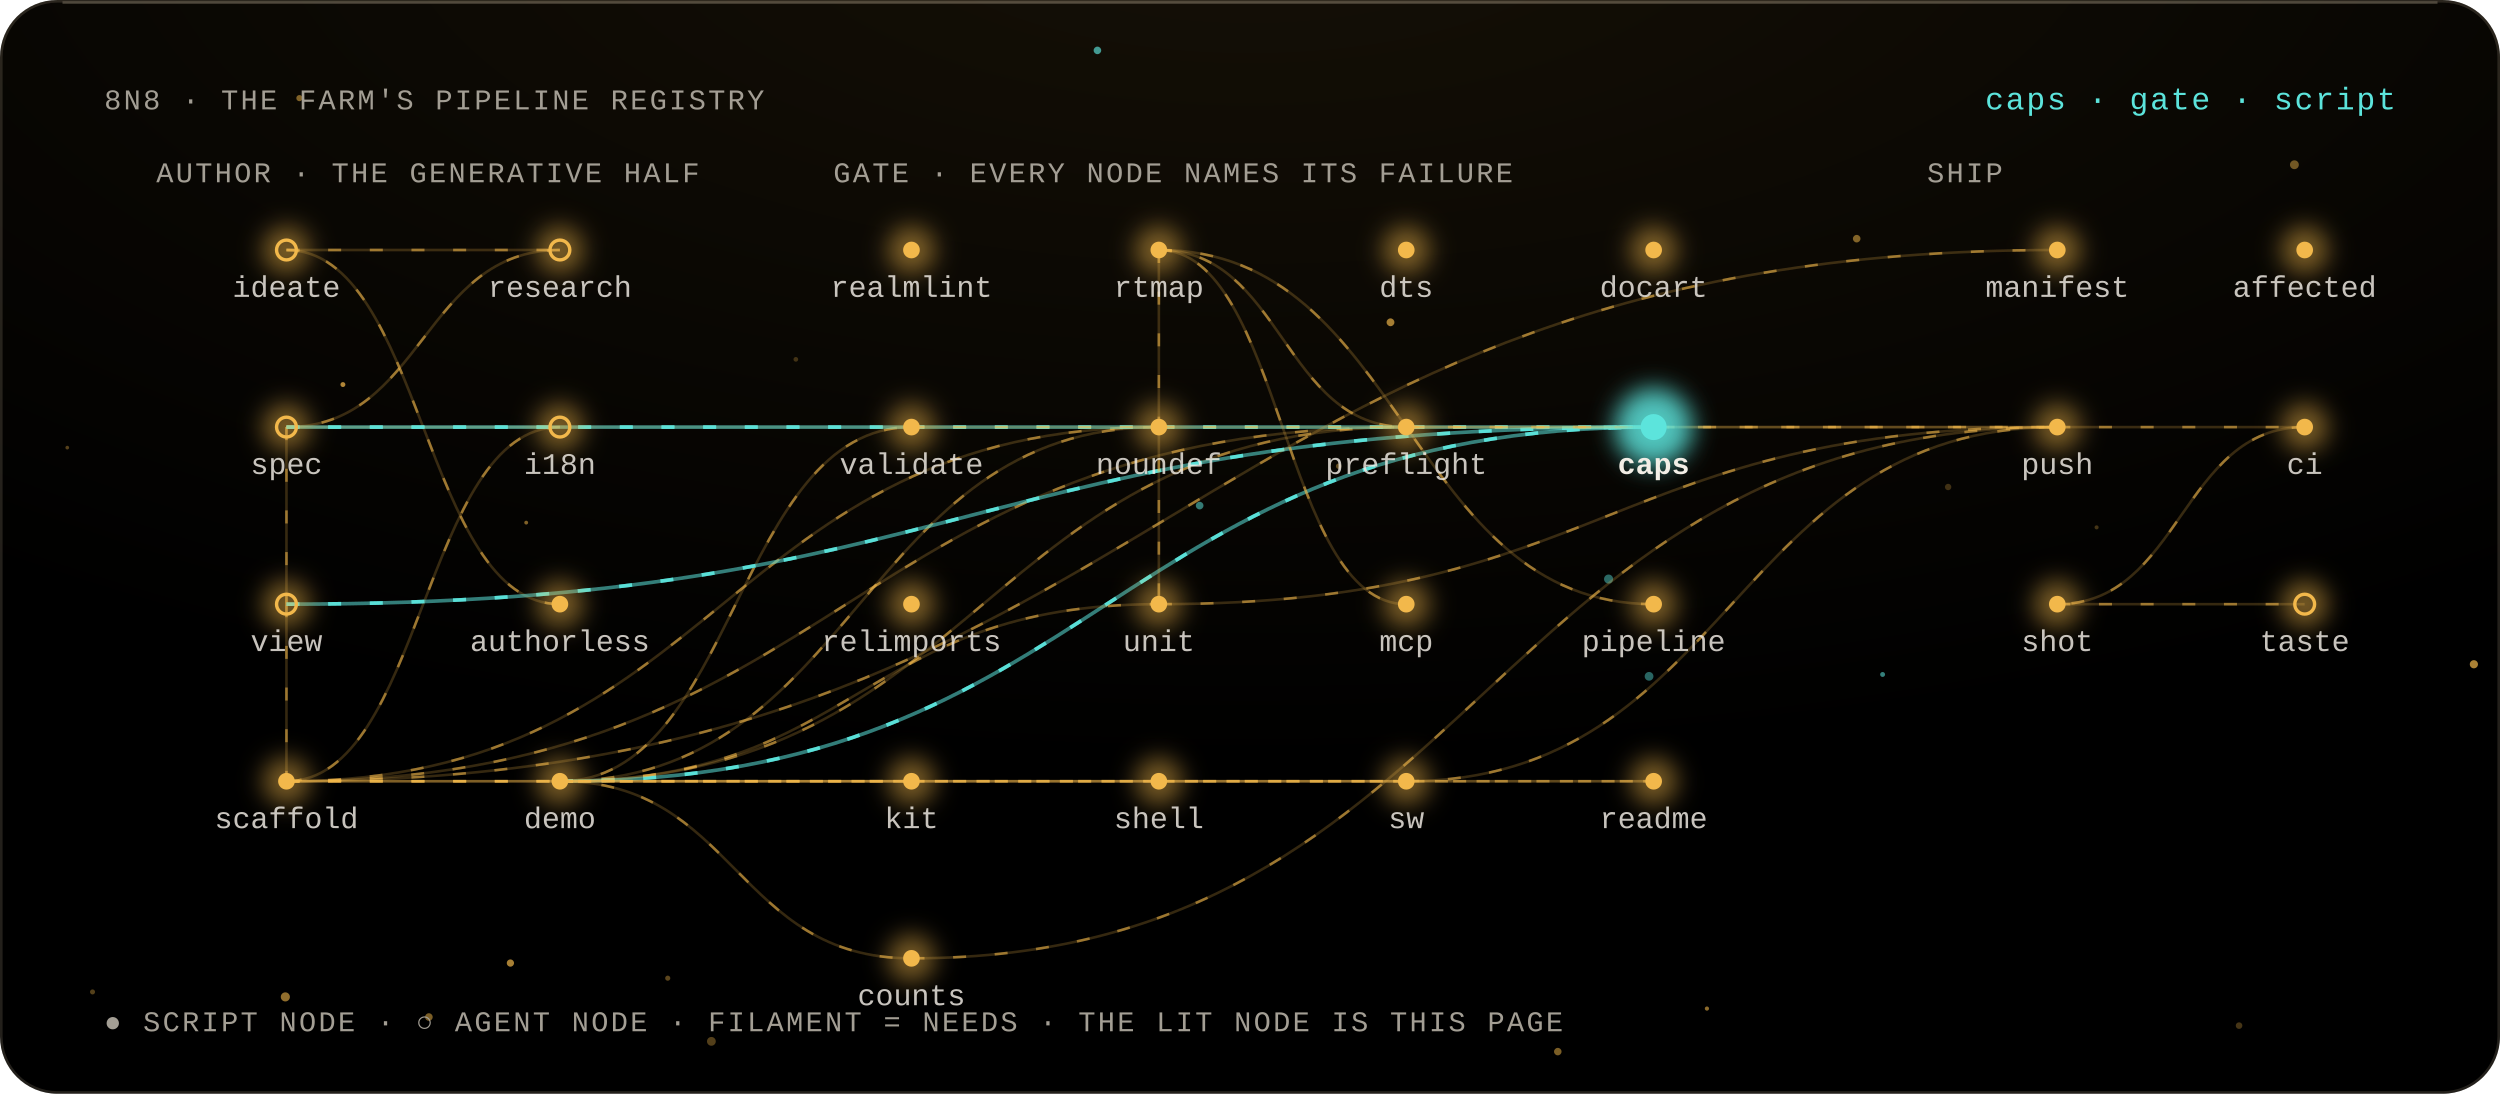
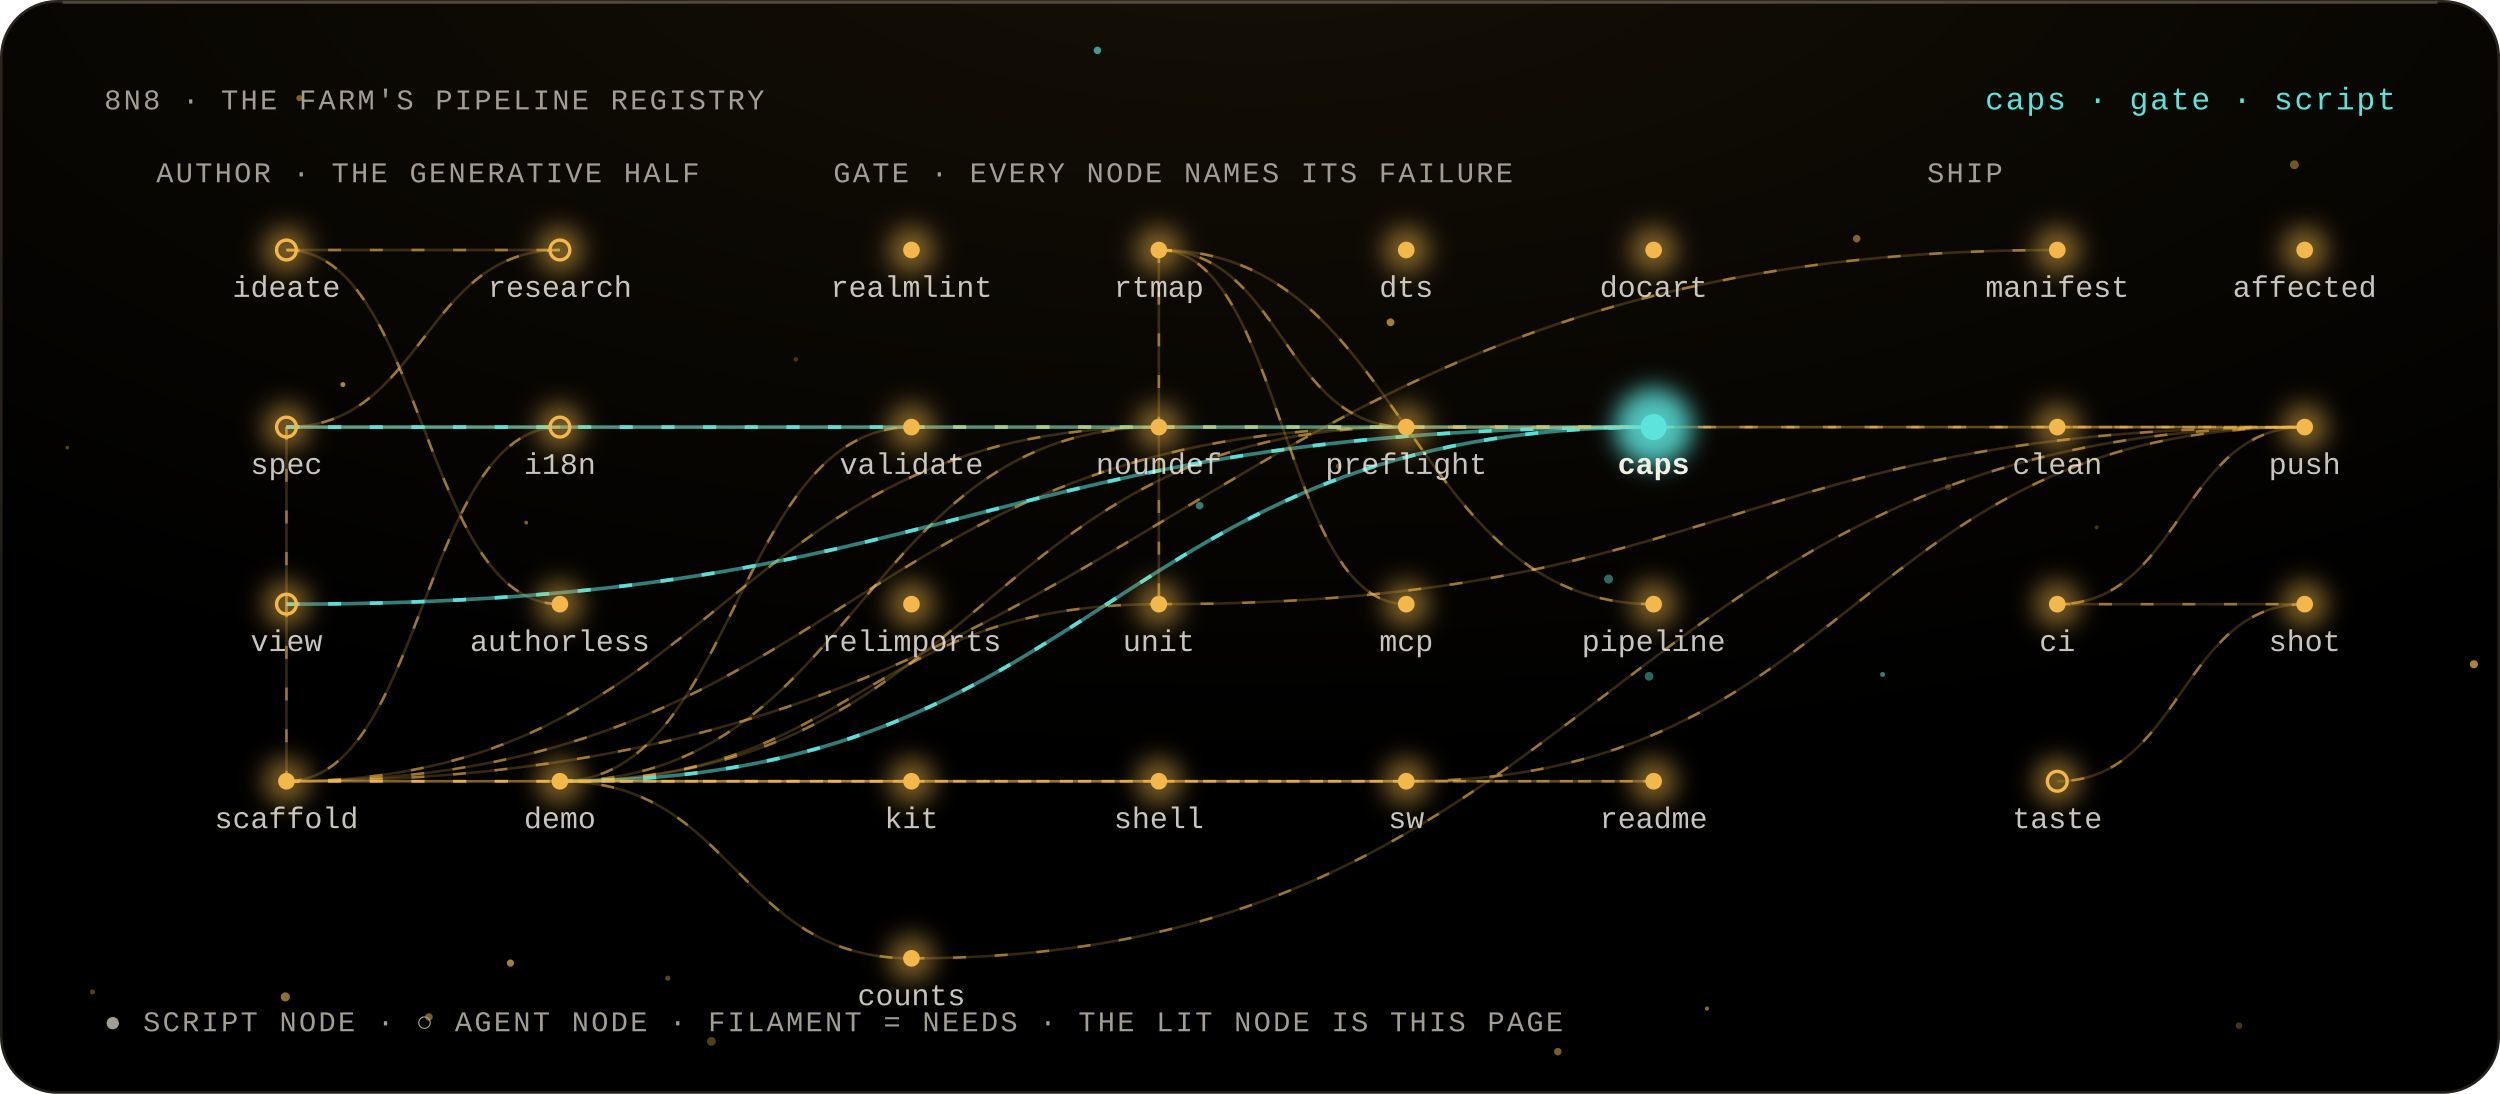
<svg xmlns="http://www.w3.org/2000/svg" viewBox="0 0 960 420" width="960" height="420" role="img" aria-labelledby="t">
  <style>
  text { font-family: 'Geist Mono', ui-monospace, 'Liberation Mono', Menlo, monospace; fill: #F2EEE6; }
  .m { fill: #A39E94; font-size: 11px; letter-spacing: .08em; }
  .l { font-size: 11.5px; }
  .h { font-size: 12px; fill: #5CE4DC; letter-spacing: .06em; }
  .flow { stroke-dasharray: 5 11; animation: flow 3s linear infinite; }
  @keyframes flow { to { stroke-dashoffset: -32; } }
  .breathe { animation: breathe 4.2s ease-in-out infinite; }
  @keyframes breathe { 50% { opacity: .38; } }
  .beat { animation: beat 2.6s ease-in-out infinite; transform-box: fill-box; transform-origin: center; }
  @keyframes beat { 50% { opacity: .55; transform: scale(1.35); } }
  .spin { transform-box: fill-box; transform-origin: center; animation: spin 48s linear infinite; }
  .spin-r { transform-box: fill-box; transform-origin: center; animation: spin 64s linear infinite reverse; }
  @keyframes spin { to { transform: rotate(360deg); } }
  @media (prefers-reduced-motion: reduce) { * { animation: none !important; } }
</style>
  <defs>
    <filter id="bloom" x="-80%" y="-80%" width="260%" height="260%">
      <feGaussianBlur stdDeviation="4.5" />
    </filter>
    <filter id="soft" x="-30%" y="-30%" width="160%" height="160%">
      <feGaussianBlur stdDeviation="1.4" />
    </filter>
    <radialGradient id="key" cx="50%" cy="-10%" r="80%">
      <stop offset="0" stop-color="#F2B84B" stop-opacity=".09" />
      <stop offset="1" stop-color="#F2B84B" stop-opacity="0" />
    </radialGradient>
    <linearGradient id="pair" x1="0" x2="1">
      <stop offset="0" stop-color="#F2B84B" />
      <stop offset="1" stop-color="#5CE4DC" />
    </linearGradient>
  </defs>
  <rect width="960" height="420" rx="22" fill="#000" />
  <rect width="960" height="420" rx="22" fill="url(#key)" />
  <rect x=".5" y=".5" width="959" height="419" rx="21.5" fill="none" stroke="rgba(255,232,196,.14)" />
  <path d="M 24 1 H 936" stroke="rgba(255,238,208,.22)" stroke-width="1" />
  <g>
    <circle cx="460.66" cy="194.15" r="1.47" fill="#5CE4DC" opacity="0.53" class="breathe" style="animation-delay:-2.09s" />
    <circle cx="598.19" cy="403.82" r="1.44" fill="#F2B84B" opacity="0.51" class="breathe" style="animation-delay:-2.44s" />
    <circle cx="655.46" cy="387.29" r="0.81" fill="#F2B84B" opacity="0.58" class="breathe" style="animation-delay:-2.02s" />
    <circle cx="421.41" cy="19.35" r="1.45" fill="#5CE4DC" opacity="0.66" class="breathe" style="animation-delay:-1.8s" />
    <circle cx="748.08" cy="187.01" r="1.23" fill="#F2B84B" opacity="0.25" class="breathe" style="animation-delay:-3.57s" />
    <circle cx="949.97" cy="255.07" r="1.57" fill="#F2B84B" opacity="0.7" class="breathe" style="animation-delay:-0.35s" />
    <circle cx="25.83" cy="171.89" r="0.71" fill="#F2B84B" opacity="0.35" class="breathe" style="animation-delay:-3.85s" />
    <circle cx="633.24" cy="259.71" r="1.68" fill="#5CE4DC" opacity="0.44" class="breathe" style="animation-delay:-2.49s" />
    <circle cx="859.8" cy="393.84" r="1.27" fill="#F2B84B" opacity="0.29" class="breathe" style="animation-delay:-3.76s" />
    <circle cx="617.69" cy="222.36" r="1.74" fill="#5CE4DC" opacity="0.45" class="breathe" style="animation-delay:-3.86s" />
    <circle cx="202.06" cy="200.69" r="0.74" fill="#F2B84B" opacity="0.52" class="breathe" style="animation-delay:-3.27s" />
    <circle cx="35.53" cy="380.9" r="0.97" fill="#F2B84B" opacity="0.35" class="breathe" style="animation-delay:-2.94s" />
    <circle cx="164.69" cy="390.54" r="1.46" fill="#F2B84B" opacity="0.51" class="breathe" style="animation-delay:-1.37s" />
    <circle cx="881.05" cy="63.26" r="1.7" fill="#F2B84B" opacity="0.45" class="breathe" style="animation-delay:-3.56s" />
    <circle cx="533.95" cy="123.76" r="1.5" fill="#F2B84B" opacity="0.67" class="breathe" style="animation-delay:-2.92s" />
    <circle cx="195.99" cy="369.81" r="1.4" fill="#F2B84B" opacity="0.69" class="breathe" style="animation-delay:-1.53s" />
    <circle cx="114.97" cy="37.68" r="1.19" fill="#F2B84B" opacity="0.51" class="breathe" style="animation-delay:-1.48s" />
    <circle cx="712.97" cy="91.65" r="1.45" fill="#F2B84B" opacity="0.52" class="breathe" style="animation-delay:-3.02s" />
    <circle cx="305.6" cy="137.99" r="0.9" fill="#F2B84B" opacity="0.25" class="breathe" style="animation-delay:-4.02s" />
    <circle cx="805.09" cy="202.51" r="0.78" fill="#F2B84B" opacity="0.28" class="breathe" style="animation-delay:-4.17s" />
    <circle cx="273.17" cy="399.88" r="1.69" fill="#F2B84B" opacity="0.34" class="breathe" style="animation-delay:-1.24s" />
    <circle cx="256.41" cy="375.62" r="0.99" fill="#F2B84B" opacity="0.38" class="breathe" style="animation-delay:-3.11s" />
    <circle cx="722.92" cy="259" r="0.95" fill="#5CE4DC" opacity="0.56" class="breathe" style="animation-delay:-1.61s" />
    <circle cx="131.68" cy="147.67" r="0.95" fill="#F2B84B" opacity="0.72" class="breathe" style="animation-delay:-2.57s" />
    <circle cx="109.57" cy="382.81" r="1.75" fill="#F2B84B" opacity="0.6" class="breathe" style="animation-delay:-3.92s" />
    <circle cx="514.02" cy="179.02" r="1.04" fill="#F2B84B" opacity="0.39" class="breathe" style="animation-delay:-3.77s" />
  </g>
  <text x="40" y="42" class="m" text-anchor="start">8N8 · THE FARM'S PIPELINE REGISTRY</text>
  <text x="920" y="42" class="h" text-anchor="end">caps · gate · script</text>
  <text x="60" y="70" class="m" text-anchor="start">AUTHOR · THE GENERATIVE HALF</text>
  <text x="320" y="70" class="m" text-anchor="start">GATE · EVERY NODE NAMES ITS FAILURE</text>
  <text x="740" y="70" class="m" text-anchor="start">SHIP</text>
  <path d="M 110 96 C 162.5 96, 162.5 96, 215 96" fill="none" stroke="#F2B84B" stroke-opacity="0.22" stroke-width="1" />
  <path d="M 110 96 C 162.5 96, 162.5 96, 215 96" fill="none" stroke="#F2B84B" stroke-opacity="0.55" stroke-width="1" class="flow" />
  <path d="M 215 96 C 162.5 96, 162.5 164, 110 164" fill="none" stroke="#F2B84B" stroke-opacity="0.22" stroke-width="1" />
  <path d="M 215 96 C 162.5 96, 162.5 164, 110 164" fill="none" stroke="#F2B84B" stroke-opacity="0.55" stroke-width="1" class="flow" />
  <path d="M 110 164 C 162.5 164, 162.5 164, 215 164" fill="none" stroke="#F2B84B" stroke-opacity="0.22" stroke-width="1" />
  <path d="M 110 164 C 162.5 164, 162.5 164, 215 164" fill="none" stroke="#F2B84B" stroke-opacity="0.55" stroke-width="1" class="flow" />
  <path d="M 110 164 C 110 164, 110 232, 110 232" fill="none" stroke="#F2B84B" stroke-opacity="0.22" stroke-width="1" />
  <path d="M 110 164 C 110 164, 110 232, 110 232" fill="none" stroke="#F2B84B" stroke-opacity="0.55" stroke-width="1" class="flow" />
  <path d="M 110 96 C 162.5 96, 162.5 232, 215 232" fill="none" stroke="#F2B84B" stroke-opacity="0.22" stroke-width="1" />
  <path d="M 110 96 C 162.5 96, 162.5 232, 215 232" fill="none" stroke="#F2B84B" stroke-opacity="0.55" stroke-width="1" class="flow" />
  <path d="M 110 232 C 110 232, 110 300, 110 300" fill="none" stroke="#F2B84B" stroke-opacity="0.22" stroke-width="1" />
  <path d="M 110 232 C 110 232, 110 300, 110 300" fill="none" stroke="#F2B84B" stroke-opacity="0.55" stroke-width="1" class="flow" />
  <path d="M 215 164 C 162.5 164, 162.5 300, 110 300" fill="none" stroke="#F2B84B" stroke-opacity="0.22" stroke-width="1" />
  <path d="M 215 164 C 162.5 164, 162.5 300, 110 300" fill="none" stroke="#F2B84B" stroke-opacity="0.55" stroke-width="1" class="flow" />
  <path d="M 110 164 C 230 164, 230 164, 350 164" fill="none" stroke="#F2B84B" stroke-opacity="0.22" stroke-width="1" />
  <path d="M 110 164 C 230 164, 230 164, 350 164" fill="none" stroke="#F2B84B" stroke-opacity="0.55" stroke-width="1" class="flow" />
  <path d="M 215 300 C 282.5 300, 282.5 164, 350 164" fill="none" stroke="#F2B84B" stroke-opacity="0.22" stroke-width="1" />
  <path d="M 215 300 C 282.5 300, 282.5 164, 350 164" fill="none" stroke="#F2B84B" stroke-opacity="0.55" stroke-width="1" class="flow" />
  <path d="M 110 300 C 277.5 300, 277.5 164, 445 164" fill="none" stroke="#F2B84B" stroke-opacity="0.22" stroke-width="1" />
  <path d="M 110 300 C 277.5 300, 277.5 164, 445 164" fill="none" stroke="#F2B84B" stroke-opacity="0.55" stroke-width="1" class="flow" />
  <path d="M 215 300 C 330 300, 330 164, 445 164" fill="none" stroke="#F2B84B" stroke-opacity="0.22" stroke-width="1" />
  <path d="M 215 300 C 330 300, 330 164, 445 164" fill="none" stroke="#F2B84B" stroke-opacity="0.55" stroke-width="1" class="flow" />
  <path d="M 110 300 C 325 300, 325 164, 540 164" fill="none" stroke="#F2B84B" stroke-opacity="0.22" stroke-width="1" />
  <path d="M 110 300 C 325 300, 325 164, 540 164" fill="none" stroke="#F2B84B" stroke-opacity="0.55" stroke-width="1" class="flow" />
  <path d="M 215 300 C 377.5 300, 377.5 164, 540 164" fill="none" stroke="#F2B84B" stroke-opacity="0.22" stroke-width="1" />
  <path d="M 215 300 C 377.5 300, 377.5 164, 540 164" fill="none" stroke="#F2B84B" stroke-opacity="0.55" stroke-width="1" class="flow" />
  <path d="M 445 96 C 492.5 96, 492.5 164, 540 164" fill="none" stroke="#F2B84B" stroke-opacity="0.22" stroke-width="1" />
  <path d="M 445 96 C 492.5 96, 492.5 164, 540 164" fill="none" stroke="#F2B84B" stroke-opacity="0.55" stroke-width="1" class="flow" />
  <path d="M 110 164 C 372.5 164, 372.5 164, 635 164" fill="none" stroke="#5CE4DC" stroke-opacity="0.55" stroke-width="1.4" />
  <path d="M 110 164 C 372.5 164, 372.5 164, 635 164" fill="none" stroke="#5CE4DC" stroke-opacity="0.95" stroke-width="1.4" class="flow" />
  <path d="M 110 232 C 372.5 232, 372.5 164, 635 164" fill="none" stroke="#5CE4DC" stroke-opacity="0.55" stroke-width="1.4" />
  <path d="M 110 232 C 372.5 232, 372.5 164, 635 164" fill="none" stroke="#5CE4DC" stroke-opacity="0.95" stroke-width="1.4" class="flow" />
  <path d="M 215 300 C 425 300, 425 164, 635 164" fill="none" stroke="#5CE4DC" stroke-opacity="0.55" stroke-width="1.4" />
  <path d="M 215 300 C 425 300, 425 164, 635 164" fill="none" stroke="#5CE4DC" stroke-opacity="0.95" stroke-width="1.4" class="flow" />
  <path d="M 215 300 C 330 300, 330 232, 445 232" fill="none" stroke="#F2B84B" stroke-opacity="0.22" stroke-width="1" />
  <path d="M 215 300 C 330 300, 330 232, 445 232" fill="none" stroke="#F2B84B" stroke-opacity="0.55" stroke-width="1" class="flow" />
  <path d="M 445 96 C 445 96, 445 232, 445 232" fill="none" stroke="#F2B84B" stroke-opacity="0.22" stroke-width="1" />
  <path d="M 445 96 C 445 96, 445 232, 445 232" fill="none" stroke="#F2B84B" stroke-opacity="0.55" stroke-width="1" class="flow" />
  <path d="M 445 96 C 492.5 96, 492.5 232, 540 232" fill="none" stroke="#F2B84B" stroke-opacity="0.22" stroke-width="1" />
  <path d="M 445 96 C 492.5 96, 492.5 232, 540 232" fill="none" stroke="#F2B84B" stroke-opacity="0.55" stroke-width="1" class="flow" />
  <path d="M 445 96 C 540 96, 540 232, 635 232" fill="none" stroke="#F2B84B" stroke-opacity="0.22" stroke-width="1" />
  <path d="M 445 96 C 540 96, 540 232, 635 232" fill="none" stroke="#F2B84B" stroke-opacity="0.55" stroke-width="1" class="flow" />
  <path d="M 110 300 C 230 300, 230 300, 350 300" fill="none" stroke="#F2B84B" stroke-opacity="0.22" stroke-width="1" />
  <path d="M 110 300 C 230 300, 230 300, 350 300" fill="none" stroke="#F2B84B" stroke-opacity="0.55" stroke-width="1" class="flow" />
  <path d="M 110 300 C 325 300, 325 300, 540 300" fill="none" stroke="#F2B84B" stroke-opacity="0.22" stroke-width="1" />
  <path d="M 110 300 C 325 300, 325 300, 540 300" fill="none" stroke="#F2B84B" stroke-opacity="0.55" stroke-width="1" class="flow" />
  <path d="M 215 300 C 377.5 300, 377.5 300, 540 300" fill="none" stroke="#F2B84B" stroke-opacity="0.22" stroke-width="1" />
  <path d="M 215 300 C 377.5 300, 377.5 300, 540 300" fill="none" stroke="#F2B84B" stroke-opacity="0.55" stroke-width="1" class="flow" />
  <path d="M 110 300 C 372.5 300, 372.5 300, 635 300" fill="none" stroke="#F2B84B" stroke-opacity="0.22" stroke-width="1" />
  <path d="M 110 300 C 372.5 300, 372.5 300, 635 300" fill="none" stroke="#F2B84B" stroke-opacity="0.55" stroke-width="1" class="flow" />
  <path d="M 215 300 C 425 300, 425 300, 635 300" fill="none" stroke="#F2B84B" stroke-opacity="0.22" stroke-width="1" />
  <path d="M 215 300 C 425 300, 425 300, 635 300" fill="none" stroke="#F2B84B" stroke-opacity="0.55" stroke-width="1" class="flow" />
  <path d="M 215 300 C 282.5 300, 282.5 368, 350 368" fill="none" stroke="#F2B84B" stroke-opacity="0.22" stroke-width="1" />
  <path d="M 215 300 C 282.5 300, 282.5 368, 350 368" fill="none" stroke="#F2B84B" stroke-opacity="0.55" stroke-width="1" class="flow" />
  <path d="M 110 300 C 450 300, 450 96, 790 96" fill="none" stroke="#F2B84B" stroke-opacity="0.22" stroke-width="1" />
  <path d="M 110 300 C 450 300, 450 96, 790 96" fill="none" stroke="#F2B84B" stroke-opacity="0.55" stroke-width="1" class="flow" />
-   <path d="M 350 164 C 570 164, 570 164, 790 164" fill="none" stroke="#F2B84B" stroke-opacity="0.22" stroke-width="1" />
-   <path d="M 350 164 C 570 164, 570 164, 790 164" fill="none" stroke="#F2B84B" stroke-opacity="0.55" stroke-width="1" class="flow" />
-   <path d="M 540 164 C 665 164, 665 164, 790 164" fill="none" stroke="#F2B84B" stroke-opacity="0.22" stroke-width="1" />
-   <path d="M 540 164 C 665 164, 665 164, 790 164" fill="none" stroke="#F2B84B" stroke-opacity="0.55" stroke-width="1" class="flow" />
-   <path d="M 445 232 C 617.5 232, 617.5 164, 790 164" fill="none" stroke="#F2B84B" stroke-opacity="0.22" stroke-width="1" />
-   <path d="M 445 232 C 617.5 232, 617.5 164, 790 164" fill="none" stroke="#F2B84B" stroke-opacity="0.55" stroke-width="1" class="flow" />
-   <path d="M 540 300 C 665 300, 665 164, 790 164" fill="none" stroke="#F2B84B" stroke-opacity="0.22" stroke-width="1" />
-   <path d="M 540 300 C 665 300, 665 164, 790 164" fill="none" stroke="#F2B84B" stroke-opacity="0.55" stroke-width="1" class="flow" />
-   <path d="M 350 368 C 570 368, 570 164, 790 164" fill="none" stroke="#F2B84B" stroke-opacity="0.22" stroke-width="1" />
-   <path d="M 350 368 C 570 368, 570 164, 790 164" fill="none" stroke="#F2B84B" stroke-opacity="0.55" stroke-width="1" class="flow" />
+   <path d="M 350 164 C 617.5 164, 617.5 164, 885 164" fill="none" stroke="#F2B84B" stroke-opacity="0.22" stroke-width="1" />
+   <path d="M 350 164 C 617.5 164, 617.5 164, 885 164" fill="none" stroke="#F2B84B" stroke-opacity="0.55" stroke-width="1" class="flow" />
+   <path d="M 540 164 C 712.5 164, 712.5 164, 885 164" fill="none" stroke="#F2B84B" stroke-opacity="0.22" stroke-width="1" />
+   <path d="M 540 164 C 712.5 164, 712.5 164, 885 164" fill="none" stroke="#F2B84B" stroke-opacity="0.55" stroke-width="1" class="flow" />
+   <path d="M 445 232 C 665 232, 665 164, 885 164" fill="none" stroke="#F2B84B" stroke-opacity="0.22" stroke-width="1" />
+   <path d="M 445 232 C 665 232, 665 164, 885 164" fill="none" stroke="#F2B84B" stroke-opacity="0.55" stroke-width="1" class="flow" />
+   <path d="M 540 300 C 712.5 300, 712.5 164, 885 164" fill="none" stroke="#F2B84B" stroke-opacity="0.22" stroke-width="1" />
+   <path d="M 540 300 C 712.5 300, 712.5 164, 885 164" fill="none" stroke="#F2B84B" stroke-opacity="0.55" stroke-width="1" class="flow" />
+   <path d="M 350 368 C 617.5 368, 617.5 164, 885 164" fill="none" stroke="#F2B84B" stroke-opacity="0.22" stroke-width="1" />
+   <path d="M 350 368 C 617.5 368, 617.5 164, 885 164" fill="none" stroke="#F2B84B" stroke-opacity="0.55" stroke-width="1" class="flow" />
  <path d="M 790 164 C 837.5 164, 837.5 164, 885 164" fill="none" stroke="#F2B84B" stroke-opacity="0.22" stroke-width="1" />
  <path d="M 790 164 C 837.5 164, 837.5 164, 885 164" fill="none" stroke="#F2B84B" stroke-opacity="0.55" stroke-width="1" class="flow" />
  <path d="M 885 164 C 837.5 164, 837.5 232, 790 232" fill="none" stroke="#F2B84B" stroke-opacity="0.22" stroke-width="1" />
  <path d="M 885 164 C 837.5 164, 837.5 232, 790 232" fill="none" stroke="#F2B84B" stroke-opacity="0.55" stroke-width="1" class="flow" />
  <path d="M 790 232 C 837.5 232, 837.5 232, 885 232" fill="none" stroke="#F2B84B" stroke-opacity="0.22" stroke-width="1" />
  <path d="M 790 232 C 837.5 232, 837.5 232, 885 232" fill="none" stroke="#F2B84B" stroke-opacity="0.55" stroke-width="1" class="flow" />
+   <path d="M 885 232 C 837.5 232, 837.5 300, 790 300" fill="none" stroke="#F2B84B" stroke-opacity="0.22" stroke-width="1" />
+   <path d="M 885 232 C 837.5 232, 837.5 300, 790 300" fill="none" stroke="#F2B84B" stroke-opacity="0.55" stroke-width="1" class="flow" />
  <g>
    <circle cx="110" cy="96" r="9" fill="#F2B84B" opacity="0.5" filter="url(#bloom)" class="breathe" style="animation-delay:-0.17s" />
    <circle cx="110" cy="96" r="3.8" fill="none" stroke="#F2B84B" stroke-width="1.3" />
  </g>
  <text x="110" y="114" class="l" text-anchor="middle" fill="#F2EEE6" fill-opacity=".82">ideate</text>
  <g>
    <circle cx="215" cy="96" r="9" fill="#F2B84B" opacity="0.5" filter="url(#bloom)" class="breathe" style="animation-delay:-2.82s" />
    <circle cx="215" cy="96" r="3.8" fill="none" stroke="#F2B84B" stroke-width="1.3" />
  </g>
  <text x="215" y="114" class="l" text-anchor="middle" fill="#F2EEE6" fill-opacity=".82">research</text>
  <g>
    <circle cx="110" cy="164" r="9" fill="#F2B84B" opacity="0.5" filter="url(#bloom)" class="breathe" style="animation-delay:-1.92s" />
    <circle cx="110" cy="164" r="3.8" fill="none" stroke="#F2B84B" stroke-width="1.3" />
  </g>
  <text x="110" y="182" class="l" text-anchor="middle" fill="#F2EEE6" fill-opacity=".82">spec</text>
  <g>
    <circle cx="215" cy="164" r="9" fill="#F2B84B" opacity="0.5" filter="url(#bloom)" class="breathe" style="animation-delay:-1.85s" />
    <circle cx="215" cy="164" r="3.8" fill="none" stroke="#F2B84B" stroke-width="1.3" />
  </g>
  <text x="215" y="182" class="l" text-anchor="middle" fill="#F2EEE6" fill-opacity=".82">i18n</text>
  <g>
    <circle cx="110" cy="232" r="9" fill="#F2B84B" opacity="0.5" filter="url(#bloom)" class="breathe" style="animation-delay:-2.27s" />
    <circle cx="110" cy="232" r="3.8" fill="none" stroke="#F2B84B" stroke-width="1.3" />
  </g>
  <text x="110" y="250" class="l" text-anchor="middle" fill="#F2EEE6" fill-opacity=".82">view</text>
  <g>
    <circle cx="215" cy="232" r="9" fill="#F2B84B" opacity="0.5" filter="url(#bloom)" class="breathe" style="animation-delay:-1.99s" />
    <circle cx="215" cy="232" r="3.2" fill="#F2B84B" />
  </g>
  <text x="215" y="250" class="l" text-anchor="middle" fill="#F2EEE6" fill-opacity=".82">authorless</text>
  <g>
    <circle cx="110" cy="300" r="9" fill="#F2B84B" opacity="0.5" filter="url(#bloom)" class="breathe" style="animation-delay:-3.06s" />
    <circle cx="110" cy="300" r="3.2" fill="#F2B84B" />
  </g>
  <text x="110" y="318" class="l" text-anchor="middle" fill="#F2EEE6" fill-opacity=".82">scaffold</text>
  <g>
    <circle cx="215" cy="300" r="9" fill="#F2B84B" opacity="0.5" filter="url(#bloom)" class="breathe" style="animation-delay:-2.71s" />
    <circle cx="215" cy="300" r="3.2" fill="#F2B84B" />
  </g>
  <text x="215" y="318" class="l" text-anchor="middle" fill="#F2EEE6" fill-opacity=".82">demo</text>
  <g>
    <circle cx="350" cy="96" r="9" fill="#F2B84B" opacity="0.5" filter="url(#bloom)" class="breathe" style="animation-delay:-2.49s" />
    <circle cx="350" cy="96" r="3.2" fill="#F2B84B" />
  </g>
  <text x="350" y="114" class="l" text-anchor="middle" fill="#F2EEE6" fill-opacity=".82">realmlint</text>
  <g>
    <circle cx="445" cy="96" r="9" fill="#F2B84B" opacity="0.5" filter="url(#bloom)" class="breathe" style="animation-delay:-3.85s" />
    <circle cx="445" cy="96" r="3.2" fill="#F2B84B" />
  </g>
  <text x="445" y="114" class="l" text-anchor="middle" fill="#F2EEE6" fill-opacity=".82">rtmap</text>
  <g>
    <circle cx="540" cy="96" r="9" fill="#F2B84B" opacity="0.5" filter="url(#bloom)" class="breathe" style="animation-delay:-2.06s" />
    <circle cx="540" cy="96" r="3.2" fill="#F2B84B" />
  </g>
  <text x="540" y="114" class="l" text-anchor="middle" fill="#F2EEE6" fill-opacity=".82">dts</text>
  <g>
    <circle cx="635" cy="96" r="9" fill="#F2B84B" opacity="0.5" filter="url(#bloom)" class="breathe" style="animation-delay:-2.33s" />
    <circle cx="635" cy="96" r="3.2" fill="#F2B84B" />
  </g>
  <text x="635" y="114" class="l" text-anchor="middle" fill="#F2EEE6" fill-opacity=".82">docart</text>
  <g>
    <circle cx="350" cy="164" r="9" fill="#F2B84B" opacity="0.5" filter="url(#bloom)" class="breathe" style="animation-delay:-1.4s" />
    <circle cx="350" cy="164" r="3.2" fill="#F2B84B" />
  </g>
  <text x="350" y="182" class="l" text-anchor="middle" fill="#F2EEE6" fill-opacity=".82">validate</text>
  <g>
    <circle cx="445" cy="164" r="9" fill="#F2B84B" opacity="0.5" filter="url(#bloom)" class="breathe" style="animation-delay:-0.41s" />
    <circle cx="445" cy="164" r="3.2" fill="#F2B84B" />
  </g>
  <text x="445" y="182" class="l" text-anchor="middle" fill="#F2EEE6" fill-opacity=".82">noundef</text>
  <g>
    <circle cx="540" cy="164" r="9" fill="#F2B84B" opacity="0.5" filter="url(#bloom)" class="breathe" style="animation-delay:-2.73s" />
    <circle cx="540" cy="164" r="3.2" fill="#F2B84B" />
  </g>
  <text x="540" y="182" class="l" text-anchor="middle" fill="#F2EEE6" fill-opacity=".82">preflight</text>
  <g>
    <circle cx="635" cy="164" r="15" fill="#5CE4DC" opacity="0.85" filter="url(#bloom)" class="beat" style="animation-delay:-3.69s" />
    <circle cx="635" cy="164" r="5" fill="#5CE4DC" />
  </g>
  <text x="635" y="182" class="l" text-anchor="middle" fill="#5CE4DC" font-weight="700">caps</text>
  <g>
    <circle cx="350" cy="232" r="9" fill="#F2B84B" opacity="0.5" filter="url(#bloom)" class="breathe" style="animation-delay:-2.62s" />
    <circle cx="350" cy="232" r="3.2" fill="#F2B84B" />
  </g>
  <text x="350" y="250" class="l" text-anchor="middle" fill="#F2EEE6" fill-opacity=".82">relimports</text>
  <g>
    <circle cx="445" cy="232" r="9" fill="#F2B84B" opacity="0.5" filter="url(#bloom)" class="breathe" style="animation-delay:-1.92s" />
    <circle cx="445" cy="232" r="3.2" fill="#F2B84B" />
  </g>
  <text x="445" y="250" class="l" text-anchor="middle" fill="#F2EEE6" fill-opacity=".82">unit</text>
  <g>
    <circle cx="540" cy="232" r="9" fill="#F2B84B" opacity="0.5" filter="url(#bloom)" class="breathe" style="animation-delay:-0.46s" />
    <circle cx="540" cy="232" r="3.2" fill="#F2B84B" />
  </g>
  <text x="540" y="250" class="l" text-anchor="middle" fill="#F2EEE6" fill-opacity=".82">mcp</text>
  <g>
    <circle cx="635" cy="232" r="9" fill="#F2B84B" opacity="0.5" filter="url(#bloom)" class="breathe" style="animation-delay:-2.74s" />
    <circle cx="635" cy="232" r="3.2" fill="#F2B84B" />
  </g>
  <text x="635" y="250" class="l" text-anchor="middle" fill="#F2EEE6" fill-opacity=".82">pipeline</text>
  <g>
    <circle cx="350" cy="300" r="9" fill="#F2B84B" opacity="0.5" filter="url(#bloom)" class="breathe" style="animation-delay:-1.76s" />
    <circle cx="350" cy="300" r="3.2" fill="#F2B84B" />
  </g>
  <text x="350" y="318" class="l" text-anchor="middle" fill="#F2EEE6" fill-opacity=".82">kit</text>
  <g>
    <circle cx="445" cy="300" r="9" fill="#F2B84B" opacity="0.5" filter="url(#bloom)" class="breathe" style="animation-delay:-0.18s" />
    <circle cx="445" cy="300" r="3.2" fill="#F2B84B" />
  </g>
  <text x="445" y="318" class="l" text-anchor="middle" fill="#F2EEE6" fill-opacity=".82">shell</text>
  <g>
    <circle cx="540" cy="300" r="9" fill="#F2B84B" opacity="0.5" filter="url(#bloom)" class="breathe" style="animation-delay:-3.27s" />
    <circle cx="540" cy="300" r="3.2" fill="#F2B84B" />
  </g>
  <text x="540" y="318" class="l" text-anchor="middle" fill="#F2EEE6" fill-opacity=".82">sw</text>
  <g>
    <circle cx="635" cy="300" r="9" fill="#F2B84B" opacity="0.5" filter="url(#bloom)" class="breathe" style="animation-delay:-1.71s" />
    <circle cx="635" cy="300" r="3.2" fill="#F2B84B" />
  </g>
  <text x="635" y="318" class="l" text-anchor="middle" fill="#F2EEE6" fill-opacity=".82">readme</text>
  <g>
    <circle cx="350" cy="368" r="9" fill="#F2B84B" opacity="0.5" filter="url(#bloom)" class="breathe" style="animation-delay:-3.12s" />
    <circle cx="350" cy="368" r="3.2" fill="#F2B84B" />
  </g>
  <text x="350" y="386" class="l" text-anchor="middle" fill="#F2EEE6" fill-opacity=".82">counts</text>
  <g>
    <circle cx="790" cy="96" r="9" fill="#F2B84B" opacity="0.5" filter="url(#bloom)" class="breathe" style="animation-delay:-1.93s" />
    <circle cx="790" cy="96" r="3.2" fill="#F2B84B" />
  </g>
  <text x="790" y="114" class="l" text-anchor="middle" fill="#F2EEE6" fill-opacity=".82">manifest</text>
  <g>
    <circle cx="885" cy="96" r="9" fill="#F2B84B" opacity="0.5" filter="url(#bloom)" class="breathe" style="animation-delay:-3.12s" />
    <circle cx="885" cy="96" r="3.2" fill="#F2B84B" />
  </g>
  <text x="885" y="114" class="l" text-anchor="middle" fill="#F2EEE6" fill-opacity=".82">affected</text>
  <g>
    <circle cx="790" cy="164" r="9" fill="#F2B84B" opacity="0.5" filter="url(#bloom)" class="breathe" style="animation-delay:-1.78s" />
    <circle cx="790" cy="164" r="3.2" fill="#F2B84B" />
  </g>
-   <text x="790" y="182" class="l" text-anchor="middle" fill="#F2EEE6" fill-opacity=".82">push</text>
+   <text x="790" y="182" class="l" text-anchor="middle" fill="#F2EEE6" fill-opacity=".82">clean</text>
  <g>
    <circle cx="885" cy="164" r="9" fill="#F2B84B" opacity="0.5" filter="url(#bloom)" class="breathe" style="animation-delay:-0.02s" />
    <circle cx="885" cy="164" r="3.2" fill="#F2B84B" />
  </g>
-   <text x="885" y="182" class="l" text-anchor="middle" fill="#F2EEE6" fill-opacity=".82">ci</text>
+   <text x="885" y="182" class="l" text-anchor="middle" fill="#F2EEE6" fill-opacity=".82">push</text>
  <g>
    <circle cx="790" cy="232" r="9" fill="#F2B84B" opacity="0.5" filter="url(#bloom)" class="breathe" style="animation-delay:-3.4s" />
    <circle cx="790" cy="232" r="3.2" fill="#F2B84B" />
  </g>
-   <text x="790" y="250" class="l" text-anchor="middle" fill="#F2EEE6" fill-opacity=".82">shot</text>
+   <text x="790" y="250" class="l" text-anchor="middle" fill="#F2EEE6" fill-opacity=".82">ci</text>
  <g>
    <circle cx="885" cy="232" r="9" fill="#F2B84B" opacity="0.5" filter="url(#bloom)" class="breathe" style="animation-delay:-1.69s" />
-     <circle cx="885" cy="232" r="3.8" fill="none" stroke="#F2B84B" stroke-width="1.3" />
-   </g>
-   <text x="885" y="250" class="l" text-anchor="middle" fill="#F2EEE6" fill-opacity=".82">taste</text>
+     <circle cx="885" cy="232" r="3.2" fill="#F2B84B" />
+   </g>
+   <text x="885" y="250" class="l" text-anchor="middle" fill="#F2EEE6" fill-opacity=".82">shot</text>
+   <g>
+     <circle cx="790" cy="300" r="9" fill="#F2B84B" opacity="0.5" filter="url(#bloom)" class="breathe" style="animation-delay:-3.17s" />
+     <circle cx="790" cy="300" r="3.8" fill="none" stroke="#F2B84B" stroke-width="1.3" />
+   </g>
+   <text x="790" y="318" class="l" text-anchor="middle" fill="#F2EEE6" fill-opacity=".82">taste</text>
  <text x="40" y="396" class="m" text-anchor="start">● SCRIPT NODE  ·  ○ AGENT NODE  ·  FILAMENT = NEEDS  ·  THE LIT NODE IS THIS PAGE</text>
</svg>
